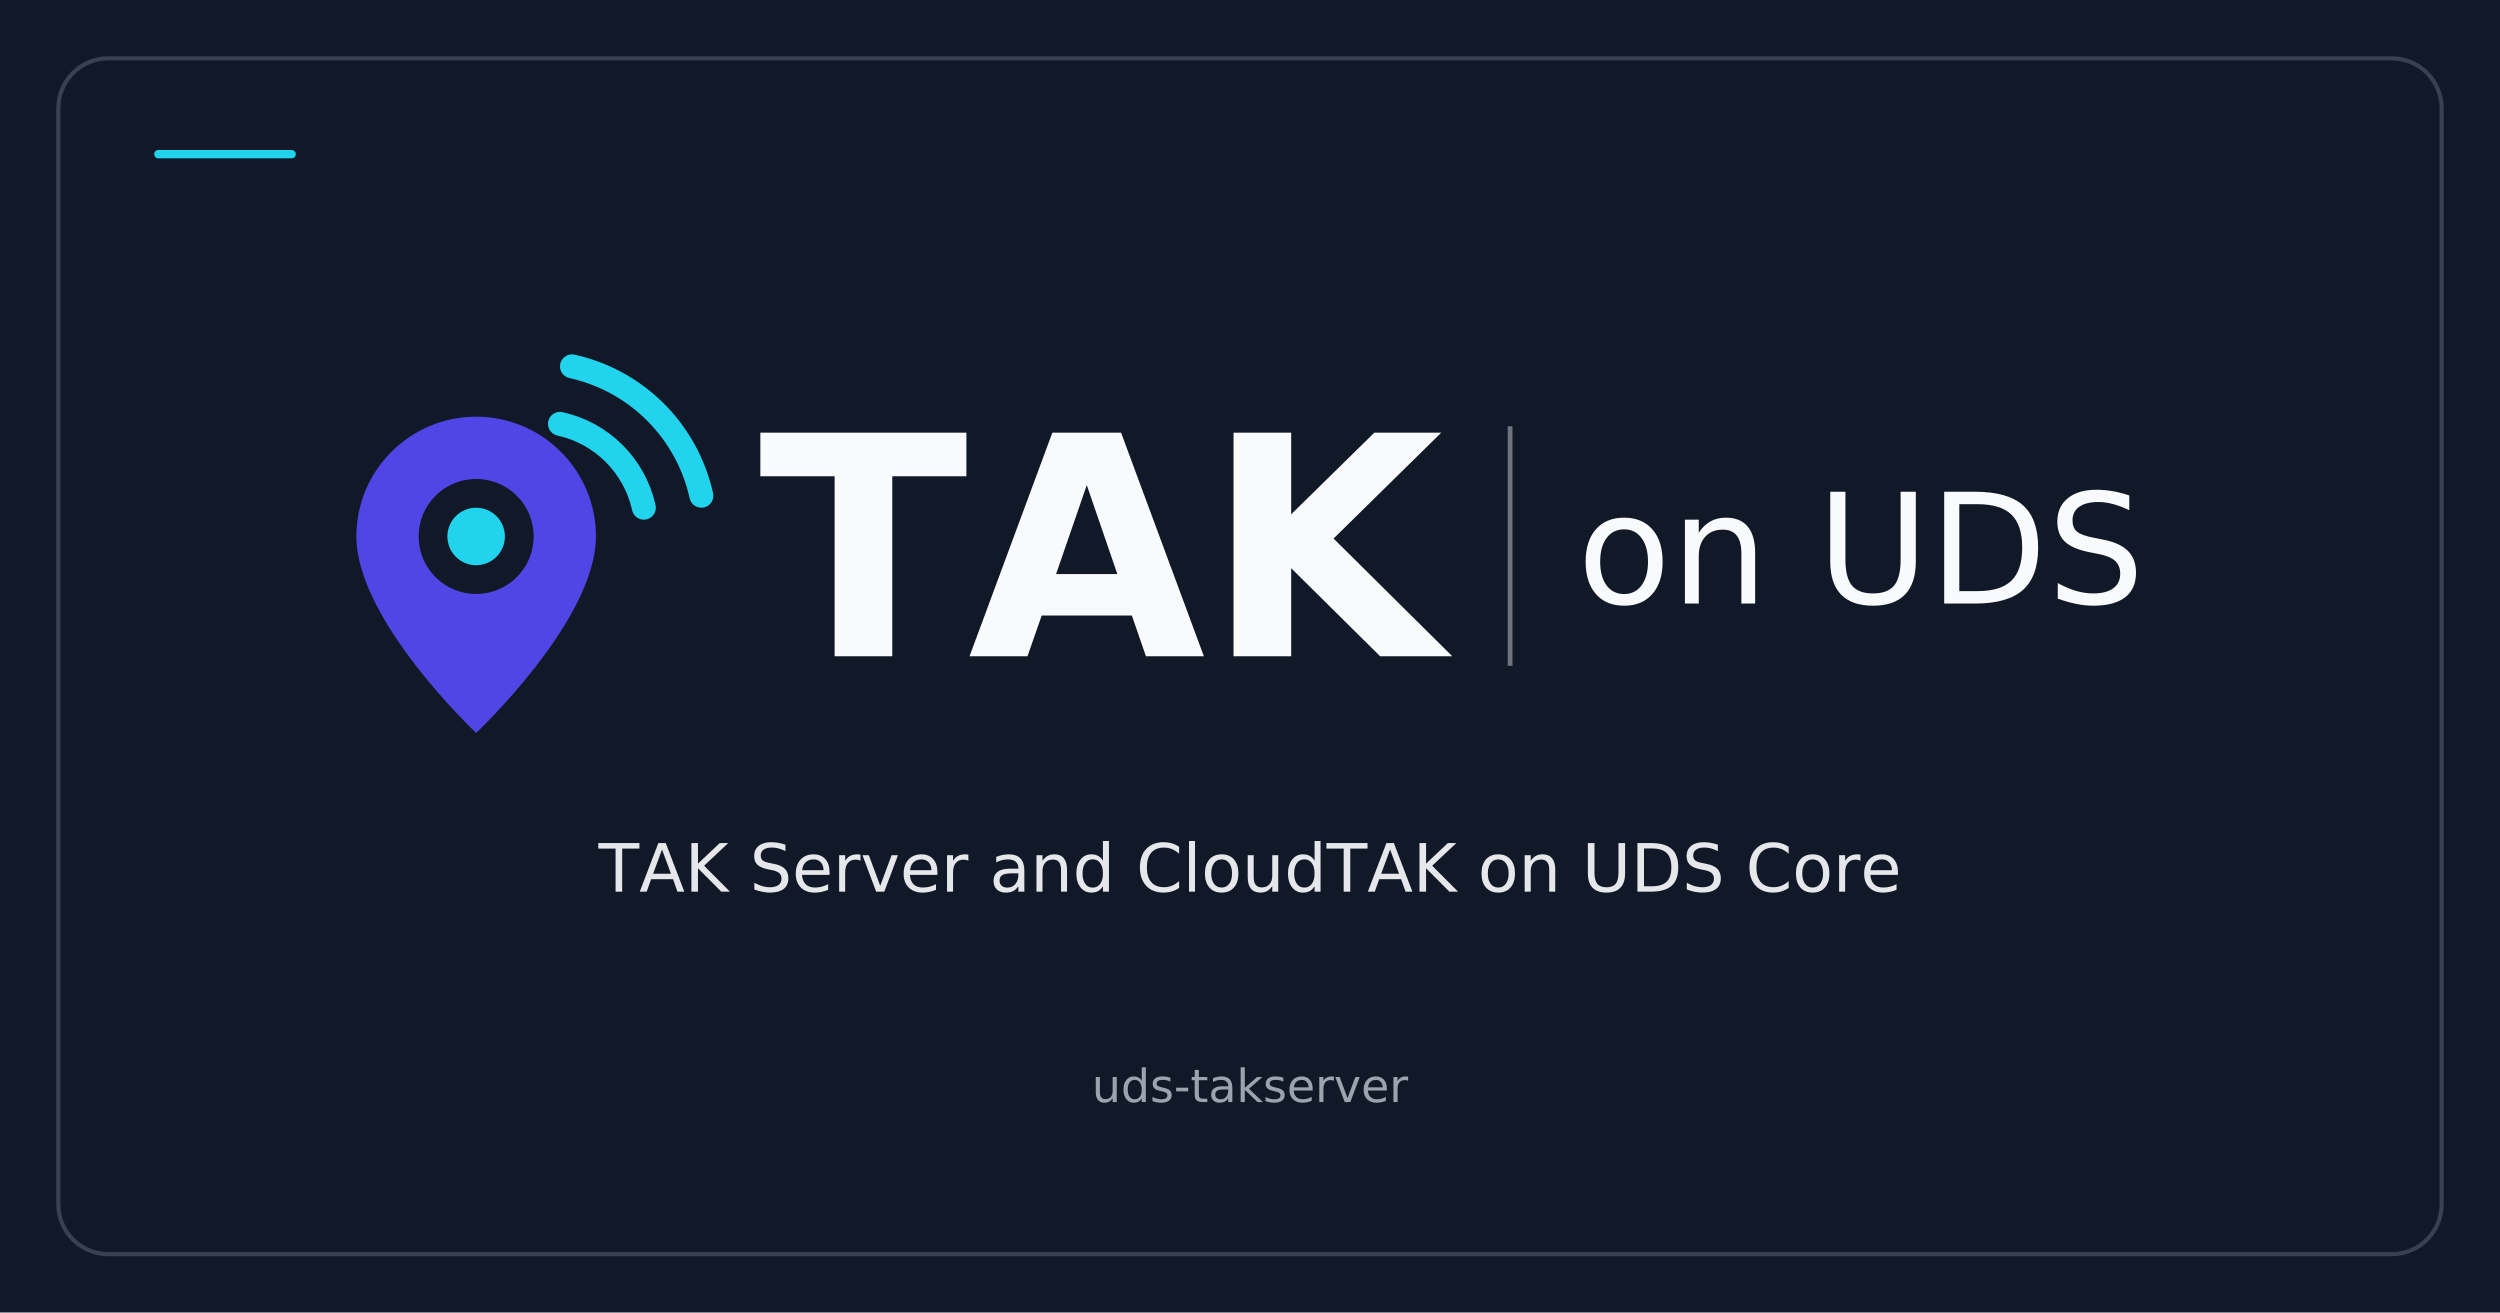
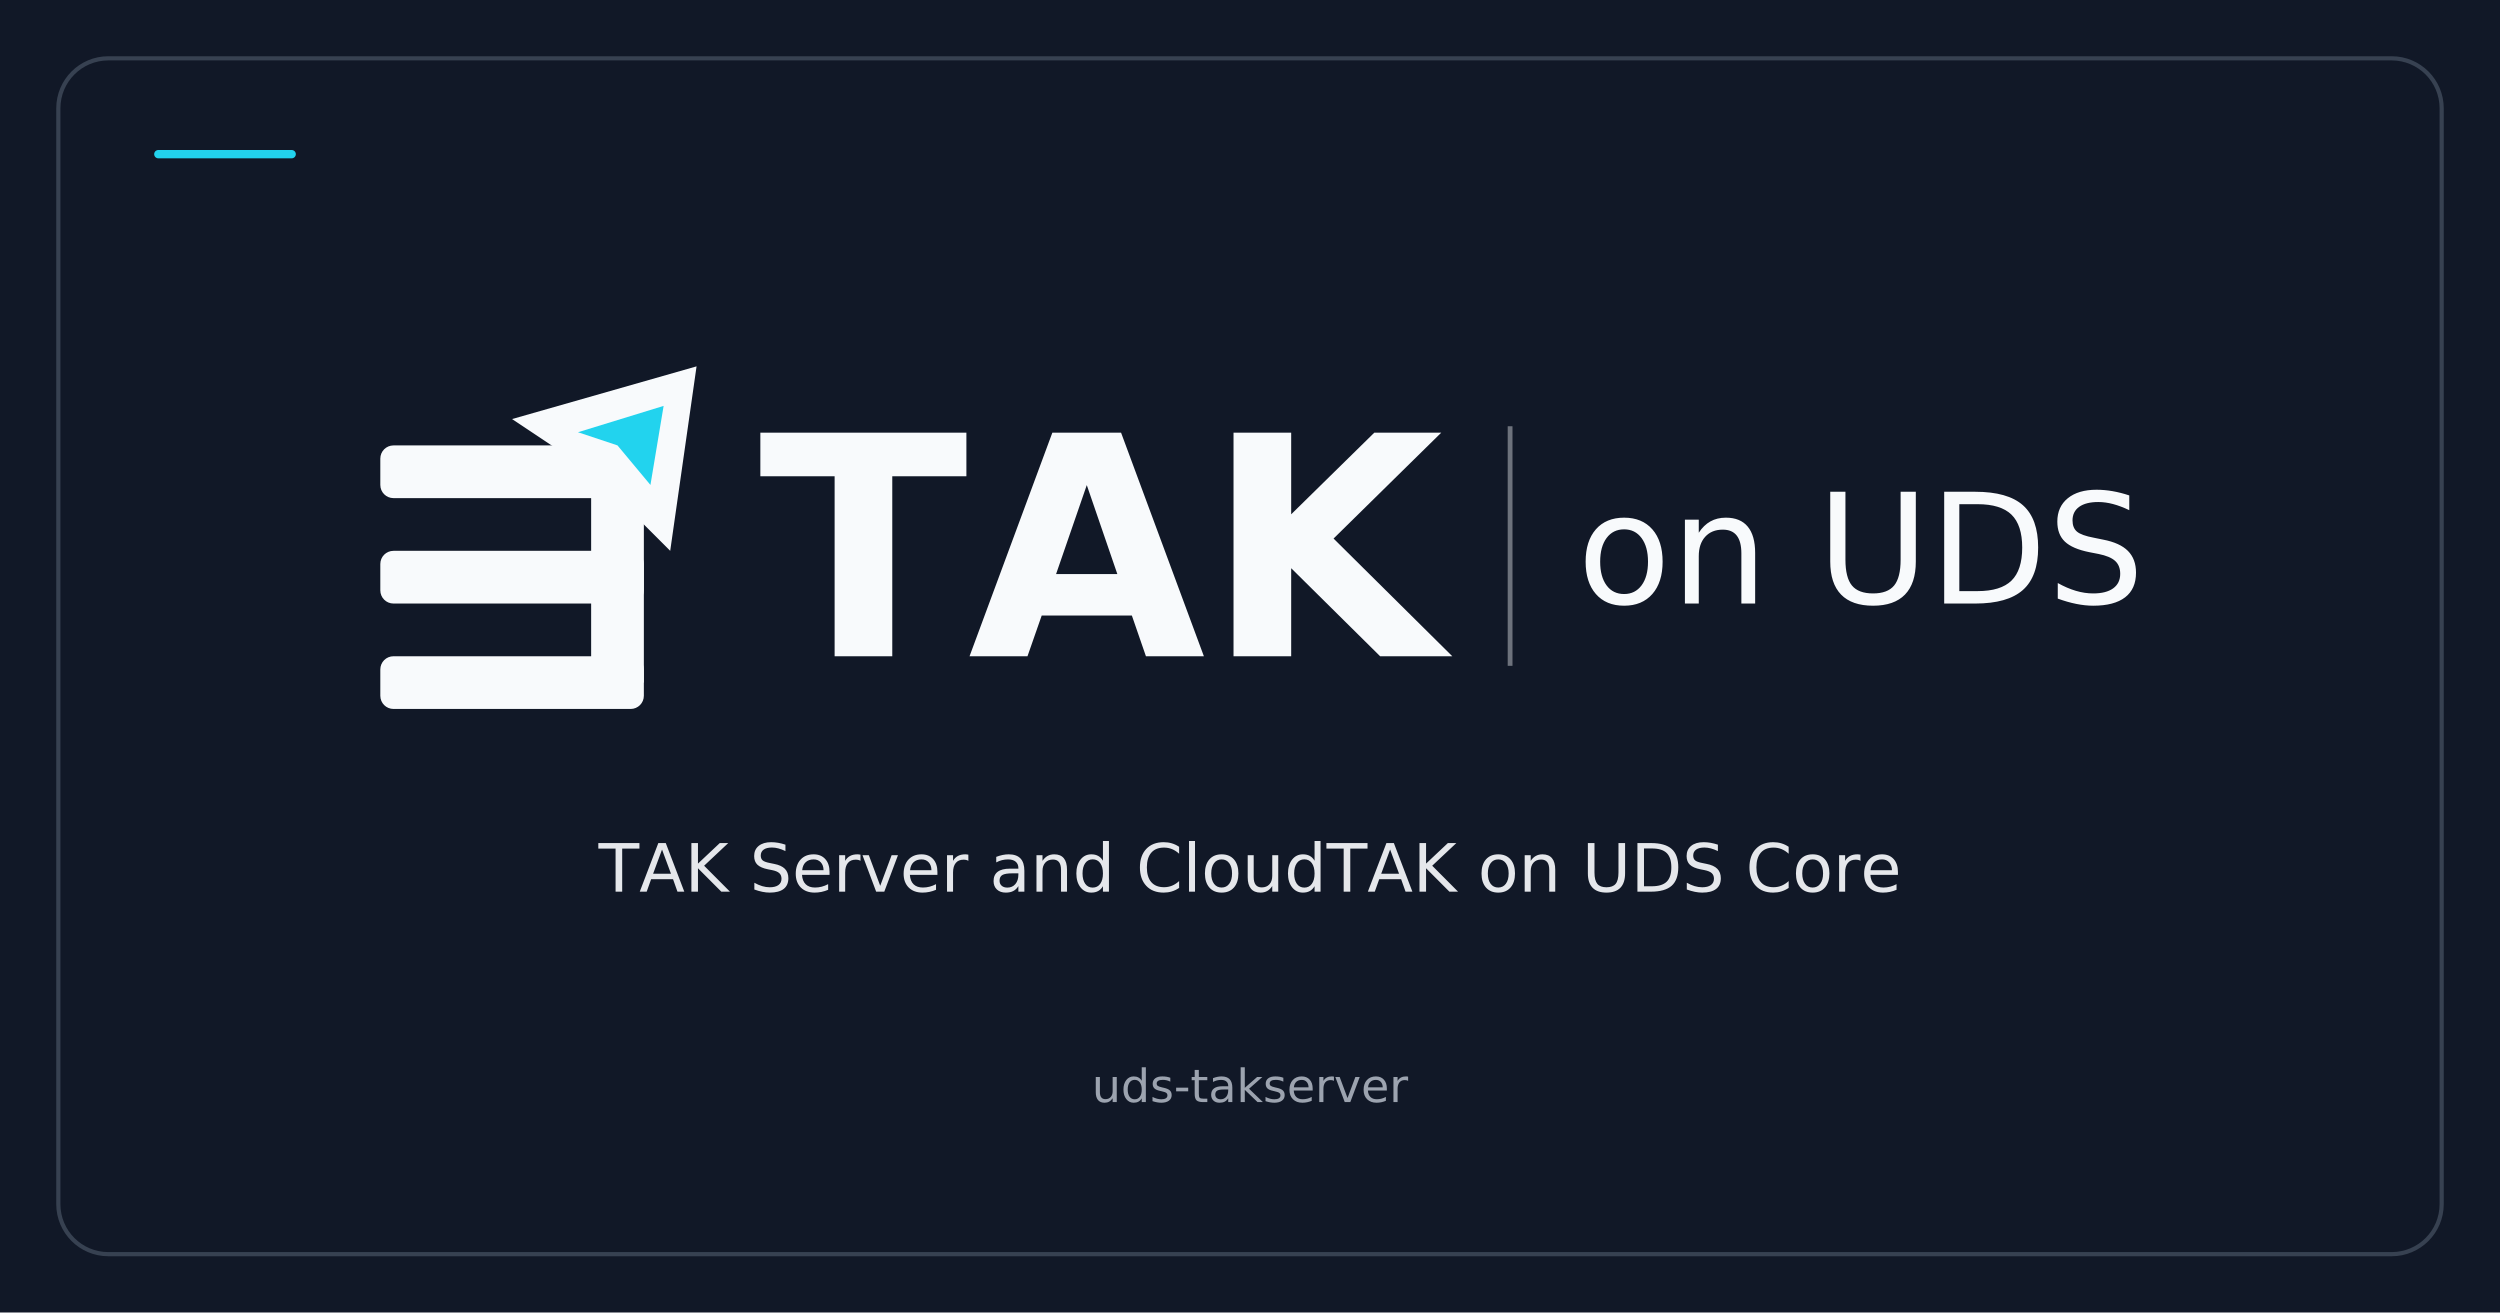
<svg xmlns="http://www.w3.org/2000/svg" width="1200" height="630" viewBox="0 0 1200 630" role="img" aria-labelledby="title description">
  <rect width="1200" height="630" fill="#111827" />
  <rect x="28" y="28" width="1144" height="574" rx="24" fill="none" stroke="#374151" stroke-width="2" />
  <path d="M76 74h64" stroke="#22d3ee" stroke-width="4" stroke-linecap="round" />
  <g transform="translate(157.25 154) scale(1.15)">
-     <g transform="translate(0 8)">
-       <path fill="#4f46e5" fill-rule="evenodd" d="M62 32C34.4 32 12 54.4 12 82c0 35 50 82 50 82s50-47 50-82c0-27.6-22.4-50-50-50Zm0 26a24 24 0 1 0 0 48 24 24 0 0 0 0-48Z" />
-       <circle cx="62" cy="82" r="12" fill="#22d3ee" />
-       <g fill="none" stroke="#22d3ee" stroke-width="10" stroke-linecap="round">
-         <path d="M102 11a71 71 0 0 1 54 54" />
-         <path d="M97 35a46 46 0 0 1 35 35" />
+     <g transform="translate(0 8) scale(2.75)">
+       <g fill="#F8FAFC">
+         <rect x="8" y="16" width="40" height="8" rx="2" />
+         <rect x="8" y="32" width="40" height="8" rx="2" />
+         <rect x="8" y="48" width="40" height="8" rx="2" />
+         <path d="M40 20H48V52H40Z" />
+         <path d="M56 4 52 32 40 20 28 12Z" />
      </g>
+       <path fill="#22D3EE" d="m51 10-2 12-5-6-6-2Z" />
    </g>
-     <g id="tak" fill="#f9fafb" transform="translate(180 140) scale(0.0625 -0.0625)">
+     <g id="tak" fill="#F8FAFC" transform="translate(180 140) scale(0.0625 -0.0625)">
      <path d="M10 1493H1386V1202H891V0H506V1202H10ZM2491 272H1889L1794 0H1407L1960 1493H2419L2972 0H2585ZM1985 549H2394L2190 1143ZM3170 1493H3555V948L4110 1493H4557L3838 786L4631 0H4149L3555 588V0H3170Z" />
    </g>
-     <path d="M493.562 44v100" stroke="#f9fafb" stroke-opacity=".4" stroke-width="2" />
-     <g id="platform" fill="#f9fafb" transform="translate(521.5625 118) scale(0.03125 -0.03125)">
+     <path d="M493.562 44v100" stroke="#F8FAFC" stroke-opacity=".4" stroke-width="2" />
+     <g id="platform" fill="#F8FAFC" transform="translate(521.5625 118) scale(0.03125 -0.03125)">
      <path d="M627 991Q479 991 393.0 875.5Q307 760 307 559Q307 358 392.5 242.5Q478 127 627 127Q774 127 860.0 243.0Q946 359 946 559Q946 758 860.0 874.5Q774 991 627 991ZM627 1147Q867 1147 1004.0 991.0Q1141 835 1141 559Q1141 284 1004.0 127.5Q867 -29 627 -29Q386 -29 249.5 127.5Q113 284 113 559Q113 835 249.5 991.0Q386 1147 627 1147ZM2377 676V0H2193V670Q2193 829 2131.0 908.0Q2069 987 1945 987Q1796 987 1710.0 892.0Q1624 797 1624 633V0H1439V1120H1624V946Q1690 1047 1779.5 1097.0Q1869 1147 1986 1147Q2179 1147 2278.0 1027.5Q2377 908 2377 676ZM3380 1493H3583V586Q3583 346 3670.0 240.5Q3757 135 3952 135Q4146 135 4233.0 240.5Q4320 346 4320 586V1493H4523V561Q4523 269 4378.5 120.0Q4234 -29 3952 -29Q3669 -29 3524.5 120.0Q3380 269 3380 561ZM5104 1327V166H5348Q5657 166 5800.5 306.0Q5944 446 5944 748Q5944 1048 5800.5 1187.5Q5657 1327 5348 1327ZM4902 1493H5317Q5751 1493 5954.0 1312.5Q6157 1132 6157 748Q6157 362 5953.0 181.0Q5749 0 5317 0H4902ZM7374 1444V1247Q7259 1302 7157.0 1329.0Q7055 1356 6960 1356Q6795 1356 6705.5 1292.0Q6616 1228 6616 1110Q6616 1011 6675.5 960.5Q6735 910 6901 879L7023 854Q7249 811 7356.5 702.5Q7464 594 7464 412Q7464 195 7318.5 83.0Q7173 -29 6892 -29Q6786 -29 6666.5 -5.0Q6547 19 6419 66V274Q6542 205 6660.0 170.0Q6778 135 6892 135Q7065 135 7159.0 203.0Q7253 271 7253 397Q7253 507 7185.5 569.0Q7118 631 6964 662L6841 686Q6615 731 6514.0 827.0Q6413 923 6413 1094Q6413 1292 6552.5 1406.0Q6692 1520 6937 1520Q7042 1520 7151.0 1501.0Q7260 1482 7374 1444Z" />
    </g>
  </g>
  <g fill="#e5e7eb" transform="translate(287.2891 428) scale(0.015625 -0.015625)">
    <path d="M-6 1493H1257V1323H727V0H524V1323H-6ZM1951 1294 1677 551H2226ZM1837 1493H2066L2635 0H2425L2289 383H1616L1480 0H1267ZM2853 1493H3055V862L3725 1493H3985L3244 797L4038 0H3772L3055 719V0H2853ZM5742 1444V1247Q5627 1302 5525.0 1329.0Q5423 1356 5328 1356Q5163 1356 5073.5 1292.0Q4984 1228 4984 1110Q4984 1011 5043.5 960.5Q5103 910 5269 879L5391 854Q5617 811 5724.5 702.5Q5832 594 5832 412Q5832 195 5686.5 83.0Q5541 -29 5260 -29Q5154 -29 5034.5 -5.0Q4915 19 4787 66V274Q4910 205 5028.0 170.0Q5146 135 5260 135Q5433 135 5527.0 203.0Q5621 271 5621 397Q5621 507 5553.5 569.0Q5486 631 5332 662L5209 686Q4983 731 4882.0 827.0Q4781 923 4781 1094Q4781 1292 4920.5 1406.0Q5060 1520 5305 1520Q5410 1520 5519.0 1501.0Q5628 1482 5742 1444ZM7097 606V516H6251Q6263 326 6365.5 226.5Q6468 127 6651 127Q6757 127 6856.5 153.0Q6956 179 7054 231V57Q6955 15 6851.0 -7.0Q6747 -29 6640 -29Q6372 -29 6215.5 127.0Q6059 283 6059 549Q6059 824 6207.5 985.5Q6356 1147 6608 1147Q6834 1147 6965.5 1001.5Q7097 856 7097 606ZM6913 660Q6911 811 6828.5 901.0Q6746 991 6610 991Q6456 991 6363.5 904.0Q6271 817 6257 659ZM8048 948Q8017 966 7980.5 974.5Q7944 983 7900 983Q7744 983 7660.5 881.5Q7577 780 7577 590V0H7392V1120H7577V946Q7635 1048 7728.0 1097.5Q7821 1147 7954 1147Q7973 1147 7996.0 1144.5Q8019 1142 8047 1137ZM8109 1120H8304L8654 180L9004 1120H9199L8779 0H8529ZM10411 606V516H9565Q9577 326 9679.5 226.5Q9782 127 9965 127Q10071 127 10170.5 153.0Q10270 179 10368 231V57Q10269 15 10165.0 -7.0Q10061 -29 9954 -29Q9686 -29 9529.5 127.0Q9373 283 9373 549Q9373 824 9521.5 985.5Q9670 1147 9922 1147Q10148 1147 10279.5 1001.5Q10411 856 10411 606ZM10227 660Q10225 811 10142.5 901.0Q10060 991 9924 991Q9770 991 9677.5 904.0Q9585 817 9571 659ZM11362 948Q11331 966 11294.5 974.5Q11258 983 11214 983Q11058 983 10974.5 881.5Q10891 780 10891 590V0H10706V1120H10891V946Q10949 1048 11042.0 1097.5Q11135 1147 11268 1147Q11287 1147 11310.0 1144.5Q11333 1142 11361 1137ZM12715 563Q12492 563 12406.0 512.0Q12320 461 12320 338Q12320 240 12384.5 182.5Q12449 125 12560 125Q12713 125 12805.5 233.5Q12898 342 12898 522V563ZM13082 639V0H12898V170Q12835 68 12741.0 19.5Q12647 -29 12511 -29Q12339 -29 12237.5 67.5Q12136 164 12136 326Q12136 515 12262.5 611.0Q12389 707 12640 707H12898V725Q12898 852 12814.5 921.5Q12731 991 12580 991Q12484 991 12393.0 968.0Q12302 945 12218 899V1069Q12319 1108 12414.0 1127.5Q12509 1147 12599 1147Q12842 1147 12962.0 1021.0Q13082 895 13082 639ZM14392 676V0H14208V670Q14208 829 14146.0 908.0Q14084 987 13960 987Q13811 987 13725.0 892.0Q13639 797 13639 633V0H13454V1120H13639V946Q13705 1047 13794.5 1097.0Q13884 1147 14001 1147Q14194 1147 14293.0 1027.5Q14392 908 14392 676ZM15496 950V1556H15680V0H15496V168Q15438 68 15349.5 19.5Q15261 -29 15137 -29Q14934 -29 14806.5 133.0Q14679 295 14679 559Q14679 823 14806.5 985.0Q14934 1147 15137 1147Q15261 1147 15349.5 1098.5Q15438 1050 15496 950ZM14869 559Q14869 356 14952.5 240.5Q15036 125 15182 125Q15328 125 15412.0 240.5Q15496 356 15496 559Q15496 762 15412.0 877.5Q15328 993 15182 993Q15036 993 14952.5 877.5Q14869 762 14869 559ZM17836 1378V1165Q17734 1260 17618.5 1307.0Q17503 1354 17373 1354Q17117 1354 16981.0 1197.5Q16845 1041 16845 745Q16845 450 16981.0 293.5Q17117 137 17373 137Q17503 137 17618.5 184.0Q17734 231 17836 326V115Q17730 43 17611.5 7.0Q17493 -29 17361 -29Q17022 -29 16827.0 178.5Q16632 386 16632 745Q16632 1105 16827.0 1312.5Q17022 1520 17361 1520Q17495 1520 17613.5 1484.5Q17732 1449 17836 1378ZM18140 1556H18324V0H18140ZM19143 991Q18995 991 18909.0 875.5Q18823 760 18823 559Q18823 358 18908.5 242.5Q18994 127 19143 127Q19290 127 19376.0 243.0Q19462 359 19462 559Q19462 758 19376.0 874.5Q19290 991 19143 991ZM19143 1147Q19383 1147 19520.0 991.0Q19657 835 19657 559Q19657 284 19520.0 127.5Q19383 -29 19143 -29Q18902 -29 18765.5 127.5Q18629 284 18629 559Q18629 835 18765.5 991.0Q18902 1147 19143 1147ZM19943 442V1120H20127V449Q20127 290 20189.0 210.5Q20251 131 20375 131Q20524 131 20610.5 226.0Q20697 321 20697 485V1120H20881V0H20697V172Q20630 70 20541.5 20.5Q20453 -29 20336 -29Q20143 -29 20043.0 91.0Q19943 211 19943 442ZM20406 1147ZM21997 950V1556H22181V0H21997V168Q21939 68 21850.5 19.5Q21762 -29 21638 -29Q21435 -29 21307.5 133.0Q21180 295 21180 559Q21180 823 21307.5 985.0Q21435 1147 21638 1147Q21762 1147 21850.5 1098.5Q21939 1050 21997 950ZM21370 559Q21370 356 21453.5 240.5Q21537 125 21683 125Q21829 125 21913.0 240.5Q21997 356 21997 559Q21997 762 21913.0 877.5Q21829 993 21683 993Q21537 993 21453.5 877.5Q21370 762 21370 559ZM22361 1493H23624V1323H23094V0H22891V1323H22361ZM24318 1294 24044 551H24593ZM24204 1493H24433L25002 0H24792L24656 383H23983L23847 0H23634ZM25220 1493H25422V862L26092 1493H26352L25611 797L26405 0H26139L25422 719V0H25220ZM27640 991Q27492 991 27406.0 875.5Q27320 760 27320 559Q27320 358 27405.5 242.5Q27491 127 27640 127Q27787 127 27873.0 243.0Q27959 359 27959 559Q27959 758 27873.0 874.5Q27787 991 27640 991ZM27640 1147Q27880 1147 28017.0 991.0Q28154 835 28154 559Q28154 284 28017.0 127.5Q27880 -29 27640 -29Q27399 -29 27262.5 127.5Q27126 284 27126 559Q27126 835 27262.5 991.0Q27399 1147 27640 1147ZM29390 676V0H29206V670Q29206 829 29144.0 908.0Q29082 987 28958 987Q28809 987 28723.0 892.0Q28637 797 28637 633V0H28452V1120H28637V946Q28703 1047 28792.5 1097.0Q28882 1147 28999 1147Q29192 1147 29291.0 1027.5Q29390 908 29390 676ZM30393 1493H30596V586Q30596 346 30683.0 240.5Q30770 135 30965 135Q31159 135 31246.0 240.5Q31333 346 31333 586V1493H31536V561Q31536 269 31391.5 120.0Q31247 -29 30965 -29Q30682 -29 30537.5 120.0Q30393 269 30393 561ZM32117 1327V166H32361Q32670 166 32813.5 306.0Q32957 446 32957 748Q32957 1048 32813.5 1187.5Q32670 1327 32361 1327ZM31915 1493H32330Q32764 1493 32967.0 1312.5Q33170 1132 33170 748Q33170 362 32966.0 181.0Q32762 0 32330 0H31915ZM34387 1444V1247Q34272 1302 34170.0 1329.0Q34068 1356 33973 1356Q33808 1356 33718.5 1292.0Q33629 1228 33629 1110Q33629 1011 33688.5 960.5Q33748 910 33914 879L34036 854Q34262 811 34369.5 702.5Q34477 594 34477 412Q34477 195 34331.5 83.0Q34186 -29 33905 -29Q33799 -29 33679.5 -5.0Q33560 19 33432 66V274Q33555 205 33673.0 170.0Q33791 135 33905 135Q34078 135 34172.0 203.0Q34266 271 34266 397Q34266 507 34198.5 569.0Q34131 631 33977 662L33854 686Q33628 731 33527.0 827.0Q33426 923 33426 1094Q33426 1292 33565.5 1406.0Q33705 1520 33950 1520Q34055 1520 34164.0 1501.0Q34273 1482 34387 1444ZM36561 1378V1165Q36459 1260 36343.5 1307.0Q36228 1354 36098 1354Q35842 1354 35706.0 1197.5Q35570 1041 35570 745Q35570 450 35706.0 293.5Q35842 137 36098 137Q36228 137 36343.5 184.0Q36459 231 36561 326V115Q36455 43 36336.5 7.0Q36218 -29 36086 -29Q35747 -29 35552.0 178.5Q35357 386 35357 745Q35357 1105 35552.0 1312.5Q35747 1520 36086 1520Q36220 1520 36338.5 1484.5Q36457 1449 36561 1378ZM37299 991Q37151 991 37065.0 875.5Q36979 760 36979 559Q36979 358 37064.5 242.5Q37150 127 37299 127Q37446 127 37532.0 243.0Q37618 359 37618 559Q37618 758 37532.0 874.5Q37446 991 37299 991ZM37299 1147Q37539 1147 37676.0 991.0Q37813 835 37813 559Q37813 284 37676.0 127.5Q37539 -29 37299 -29Q37058 -29 36921.5 127.5Q36785 284 36785 559Q36785 835 36921.5 991.0Q37058 1147 37299 1147ZM38767 948Q38736 966 38699.5 974.5Q38663 983 38619 983Q38463 983 38379.5 881.5Q38296 780 38296 590V0H38111V1120H38296V946Q38354 1048 38447.0 1097.5Q38540 1147 38673 1147Q38692 1147 38715.0 1144.5Q38738 1142 38766 1137ZM39918 606V516H39072Q39084 326 39186.5 226.5Q39289 127 39472 127Q39578 127 39677.5 153.0Q39777 179 39875 231V57Q39776 15 39672.0 -7.0Q39568 -29 39461 -29Q39193 -29 39036.5 127.0Q38880 283 38880 549Q38880 824 39028.5 985.5Q39177 1147 39429 1147Q39655 1147 39786.5 1001.5Q39918 856 39918 606ZM39734 660Q39732 811 39649.5 901.0Q39567 991 39431 991Q39277 991 39184.5 904.0Q39092 817 39078 659Z" />
  </g>
  <g fill="#9ca3af" transform="translate(524.1011 529) scale(0.01074219 -0.01074219)">
    <path d="M174 442V1120H358V449Q358 290 420.0 210.5Q482 131 606 131Q755 131 841.5 226.0Q928 321 928 485V1120H1112V0H928V172Q861 70 772.5 20.5Q684 -29 567 -29Q374 -29 274.0 91.0Q174 211 174 442ZM637 1147ZM2228 950V1556H2412V0H2228V168Q2170 68 2081.5 19.5Q1993 -29 1869 -29Q1666 -29 1538.5 133.0Q1411 295 1411 559Q1411 823 1538.5 985.0Q1666 1147 1869 1147Q1993 1147 2081.5 1098.5Q2170 1050 2228 950ZM1601 559Q1601 356 1684.5 240.5Q1768 125 1914 125Q2060 125 2144.0 240.5Q2228 356 2228 559Q2228 762 2144.0 877.5Q2060 993 1914 993Q1768 993 1684.5 877.5Q1601 762 1601 559ZM3505 1087V913Q3427 953 3343.0 973.0Q3259 993 3169 993Q3032 993 2963.5 951.0Q2895 909 2895 825Q2895 761 2944.0 724.5Q2993 688 3141 655L3204 641Q3400 599 3482.5 522.5Q3565 446 3565 309Q3565 153 3441.5 62.0Q3318 -29 3102 -29Q3012 -29 2914.5 -11.5Q2817 6 2709 41V231Q2811 178 2910.0 151.5Q3009 125 3106 125Q3236 125 3306.0 169.5Q3376 214 3376 295Q3376 370 3325.5 410.0Q3275 450 3104 487L3040 502Q2869 538 2793.0 612.5Q2717 687 2717 817Q2717 975 2829.0 1061.0Q2941 1147 3147 1147Q3249 1147 3339.0 1132.0Q3429 1117 3505 1087ZM3765 643H4304V479H3765ZM4779 1438V1120H5158V977H4779V369Q4779 232 4816.5 193.0Q4854 154 4969 154H5158V0H4969Q4756 0 4675.0 79.5Q4594 159 4594 369V977H4459V1120H4594V1438ZM5909 563Q5686 563 5600.0 512.0Q5514 461 5514 338Q5514 240 5578.5 182.5Q5643 125 5754 125Q5907 125 5999.5 233.5Q6092 342 6092 522V563ZM6276 639V0H6092V170Q6029 68 5935.0 19.5Q5841 -29 5705 -29Q5533 -29 5431.5 67.5Q5330 164 5330 326Q5330 515 5456.5 611.0Q5583 707 5834 707H6092V725Q6092 852 6008.5 921.5Q5925 991 5774 991Q5678 991 5587.0 968.0Q5496 945 5412 899V1069Q5513 1108 5608.0 1127.5Q5703 1147 5793 1147Q6036 1147 6156.0 1021.0Q6276 895 6276 639ZM6648 1556H6833V637L7382 1120H7617L7023 596L7642 0H7402L6833 547V0H6648ZM8555 1087V913Q8477 953 8393.0 973.0Q8309 993 8219 993Q8082 993 8013.5 951.0Q7945 909 7945 825Q7945 761 7994.0 724.5Q8043 688 8191 655L8254 641Q8450 599 8532.5 522.5Q8615 446 8615 309Q8615 153 8491.5 62.0Q8368 -29 8152 -29Q8062 -29 7964.5 -11.5Q7867 6 7759 41V231Q7861 178 7960.0 151.5Q8059 125 8156 125Q8286 125 8356.0 169.5Q8426 214 8426 295Q8426 370 8375.5 410.0Q8325 450 8154 487L8090 502Q7919 538 7843.0 612.5Q7767 687 7767 817Q7767 975 7879.0 1061.0Q7991 1147 8197 1147Q8299 1147 8389.0 1132.0Q8479 1117 8555 1087ZM9866 606V516H9020Q9032 326 9134.5 226.5Q9237 127 9420 127Q9526 127 9625.5 153.0Q9725 179 9823 231V57Q9724 15 9620.0 -7.0Q9516 -29 9409 -29Q9141 -29 8984.5 127.0Q8828 283 8828 549Q8828 824 8976.5 985.5Q9125 1147 9377 1147Q9603 1147 9734.5 1001.5Q9866 856 9866 606ZM9682 660Q9680 811 9597.5 901.0Q9515 991 9379 991Q9225 991 9132.5 904.0Q9040 817 9026 659ZM10817 948Q10786 966 10749.5 974.5Q10713 983 10669 983Q10513 983 10429.5 881.5Q10346 780 10346 590V0H10161V1120H10346V946Q10404 1048 10497.0 1097.5Q10590 1147 10723 1147Q10742 1147 10765.0 1144.5Q10788 1142 10816 1137ZM10878 1120H11073L11423 180L11773 1120H11968L11548 0H11298ZM13180 606V516H12334Q12346 326 12448.5 226.5Q12551 127 12734 127Q12840 127 12939.5 153.0Q13039 179 13137 231V57Q13038 15 12934.0 -7.0Q12830 -29 12723 -29Q12455 -29 12298.5 127.0Q12142 283 12142 549Q12142 824 12290.5 985.5Q12439 1147 12691 1147Q12917 1147 13048.5 1001.5Q13180 856 13180 606ZM12996 660Q12994 811 12911.5 901.0Q12829 991 12693 991Q12539 991 12446.5 904.0Q12354 817 12340 659ZM14131 948Q14100 966 14063.5 974.5Q14027 983 13983 983Q13827 983 13743.5 881.5Q13660 780 13660 590V0H13475V1120H13660V946Q13718 1048 13811.0 1097.5Q13904 1147 14037 1147Q14056 1147 14079.0 1144.5Q14102 1142 14130 1137Z" />
  </g>
</svg>
